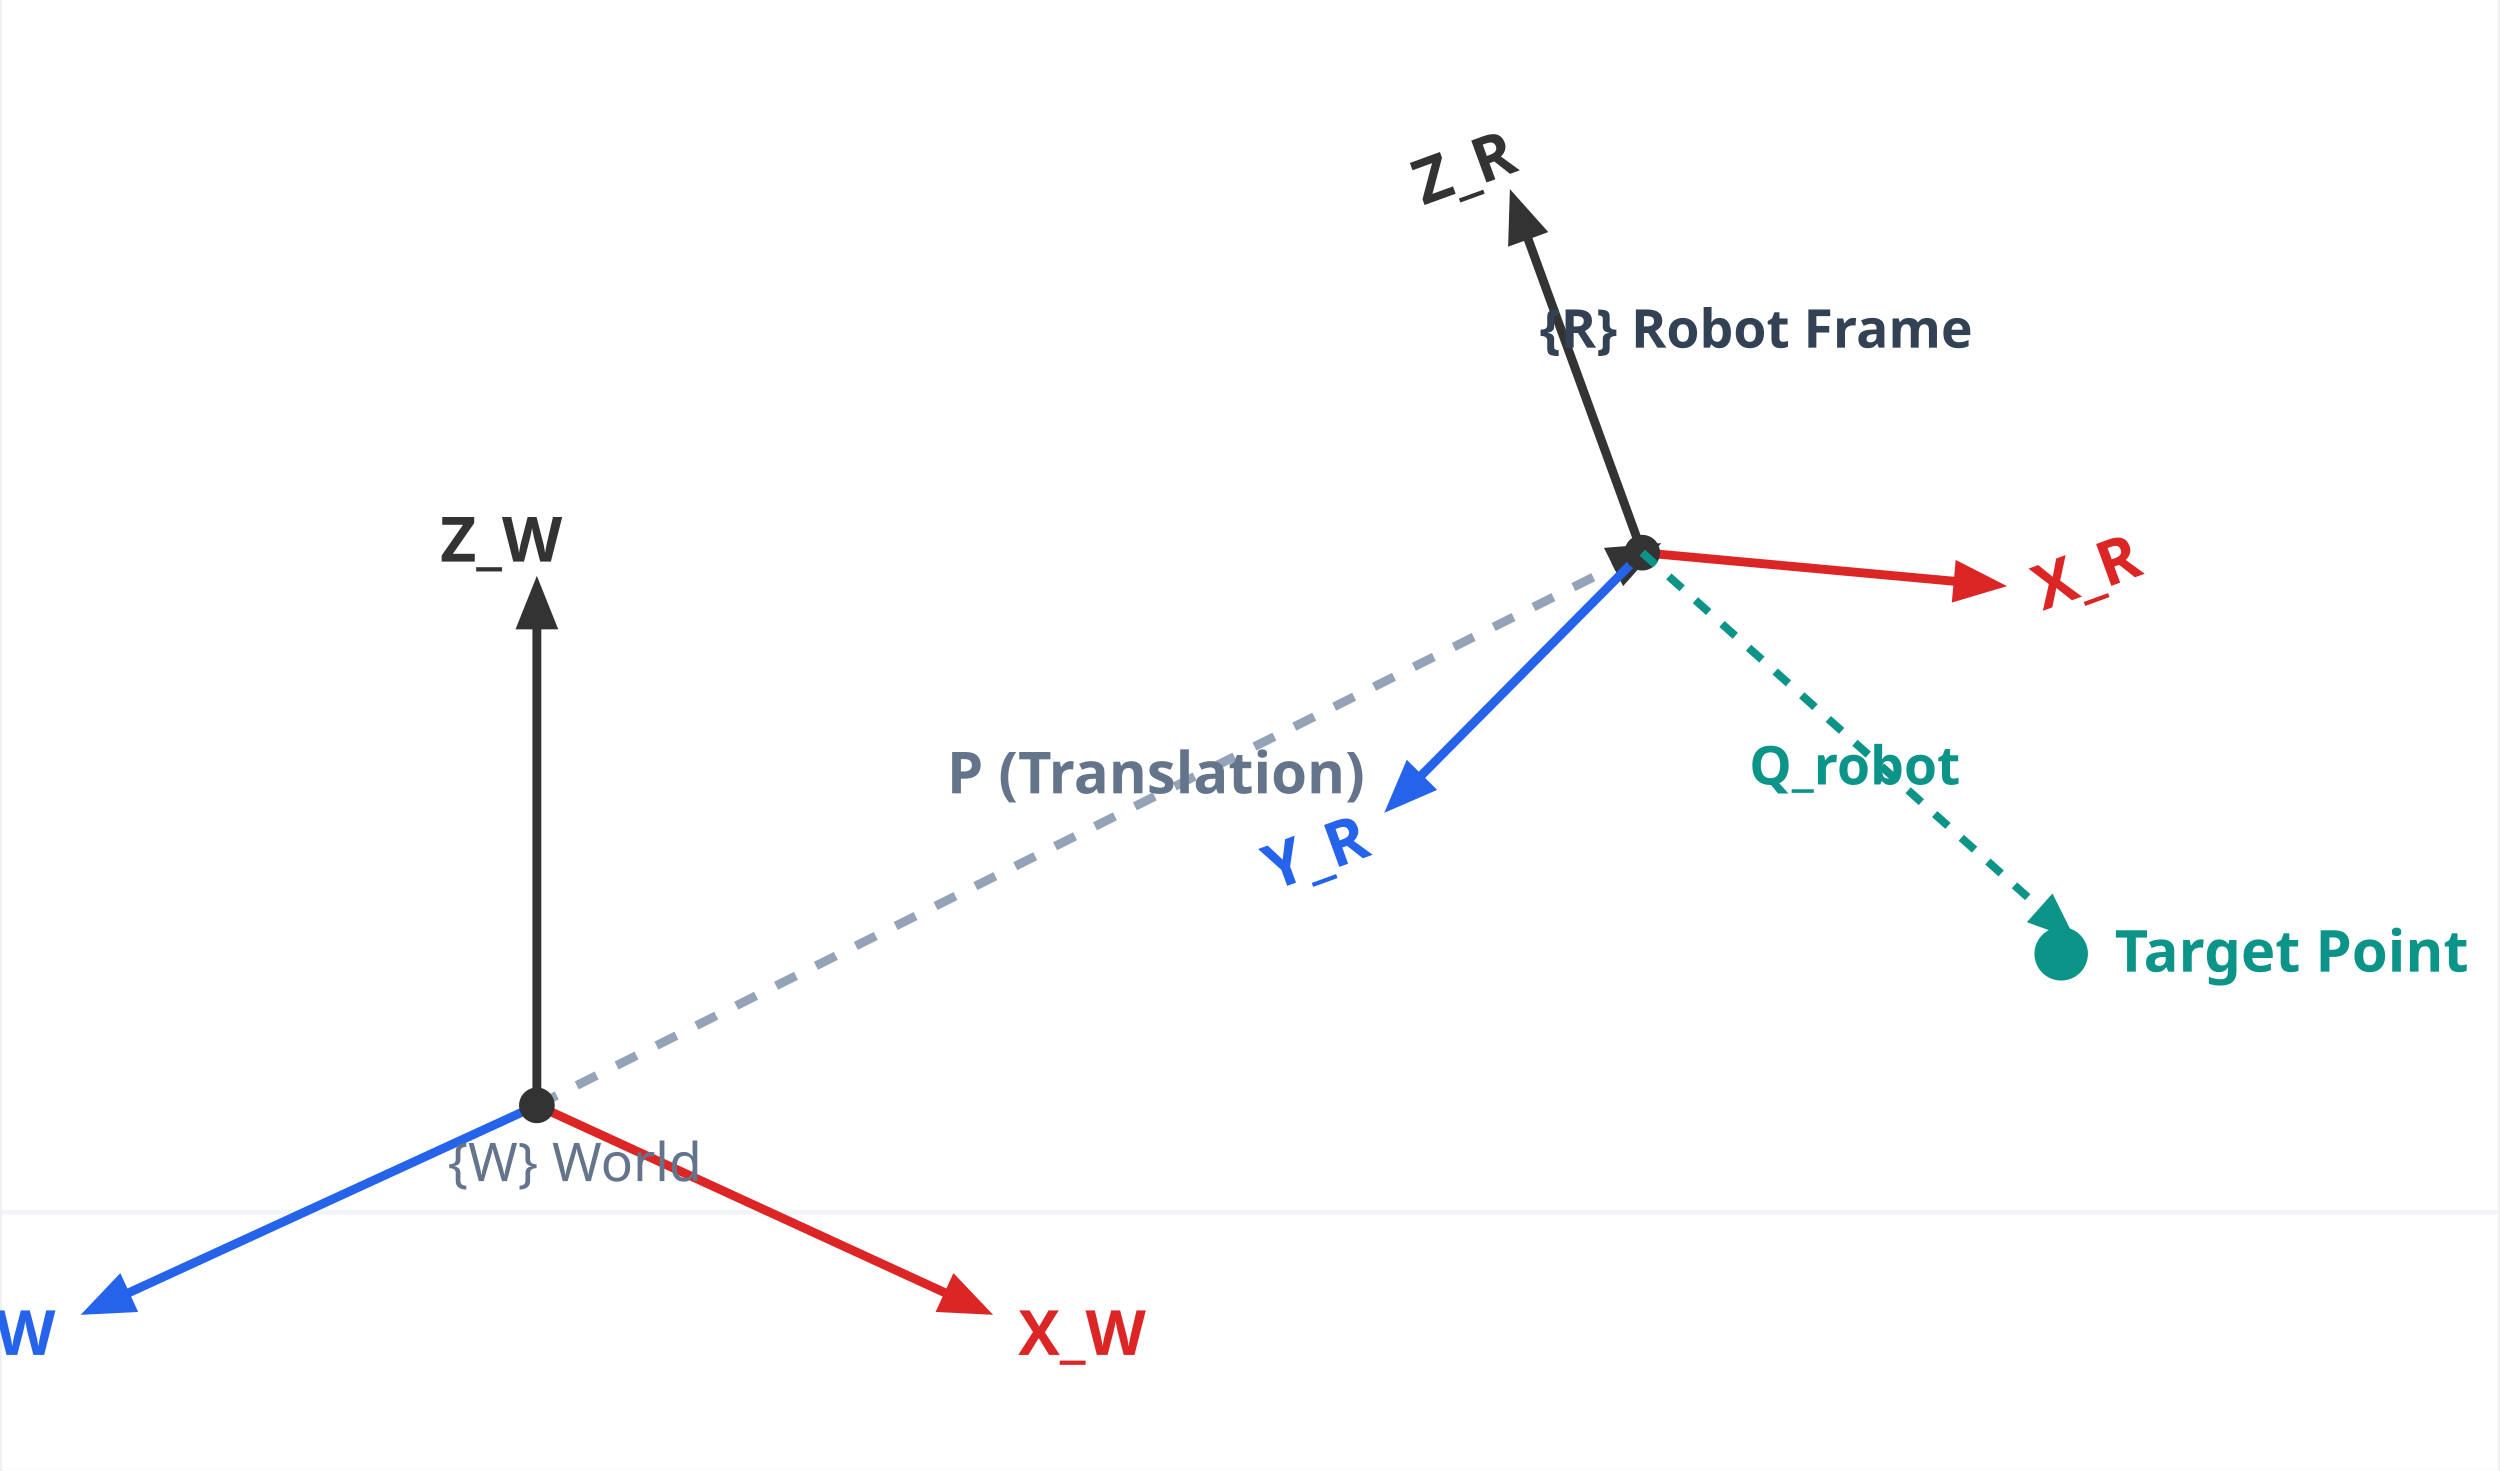
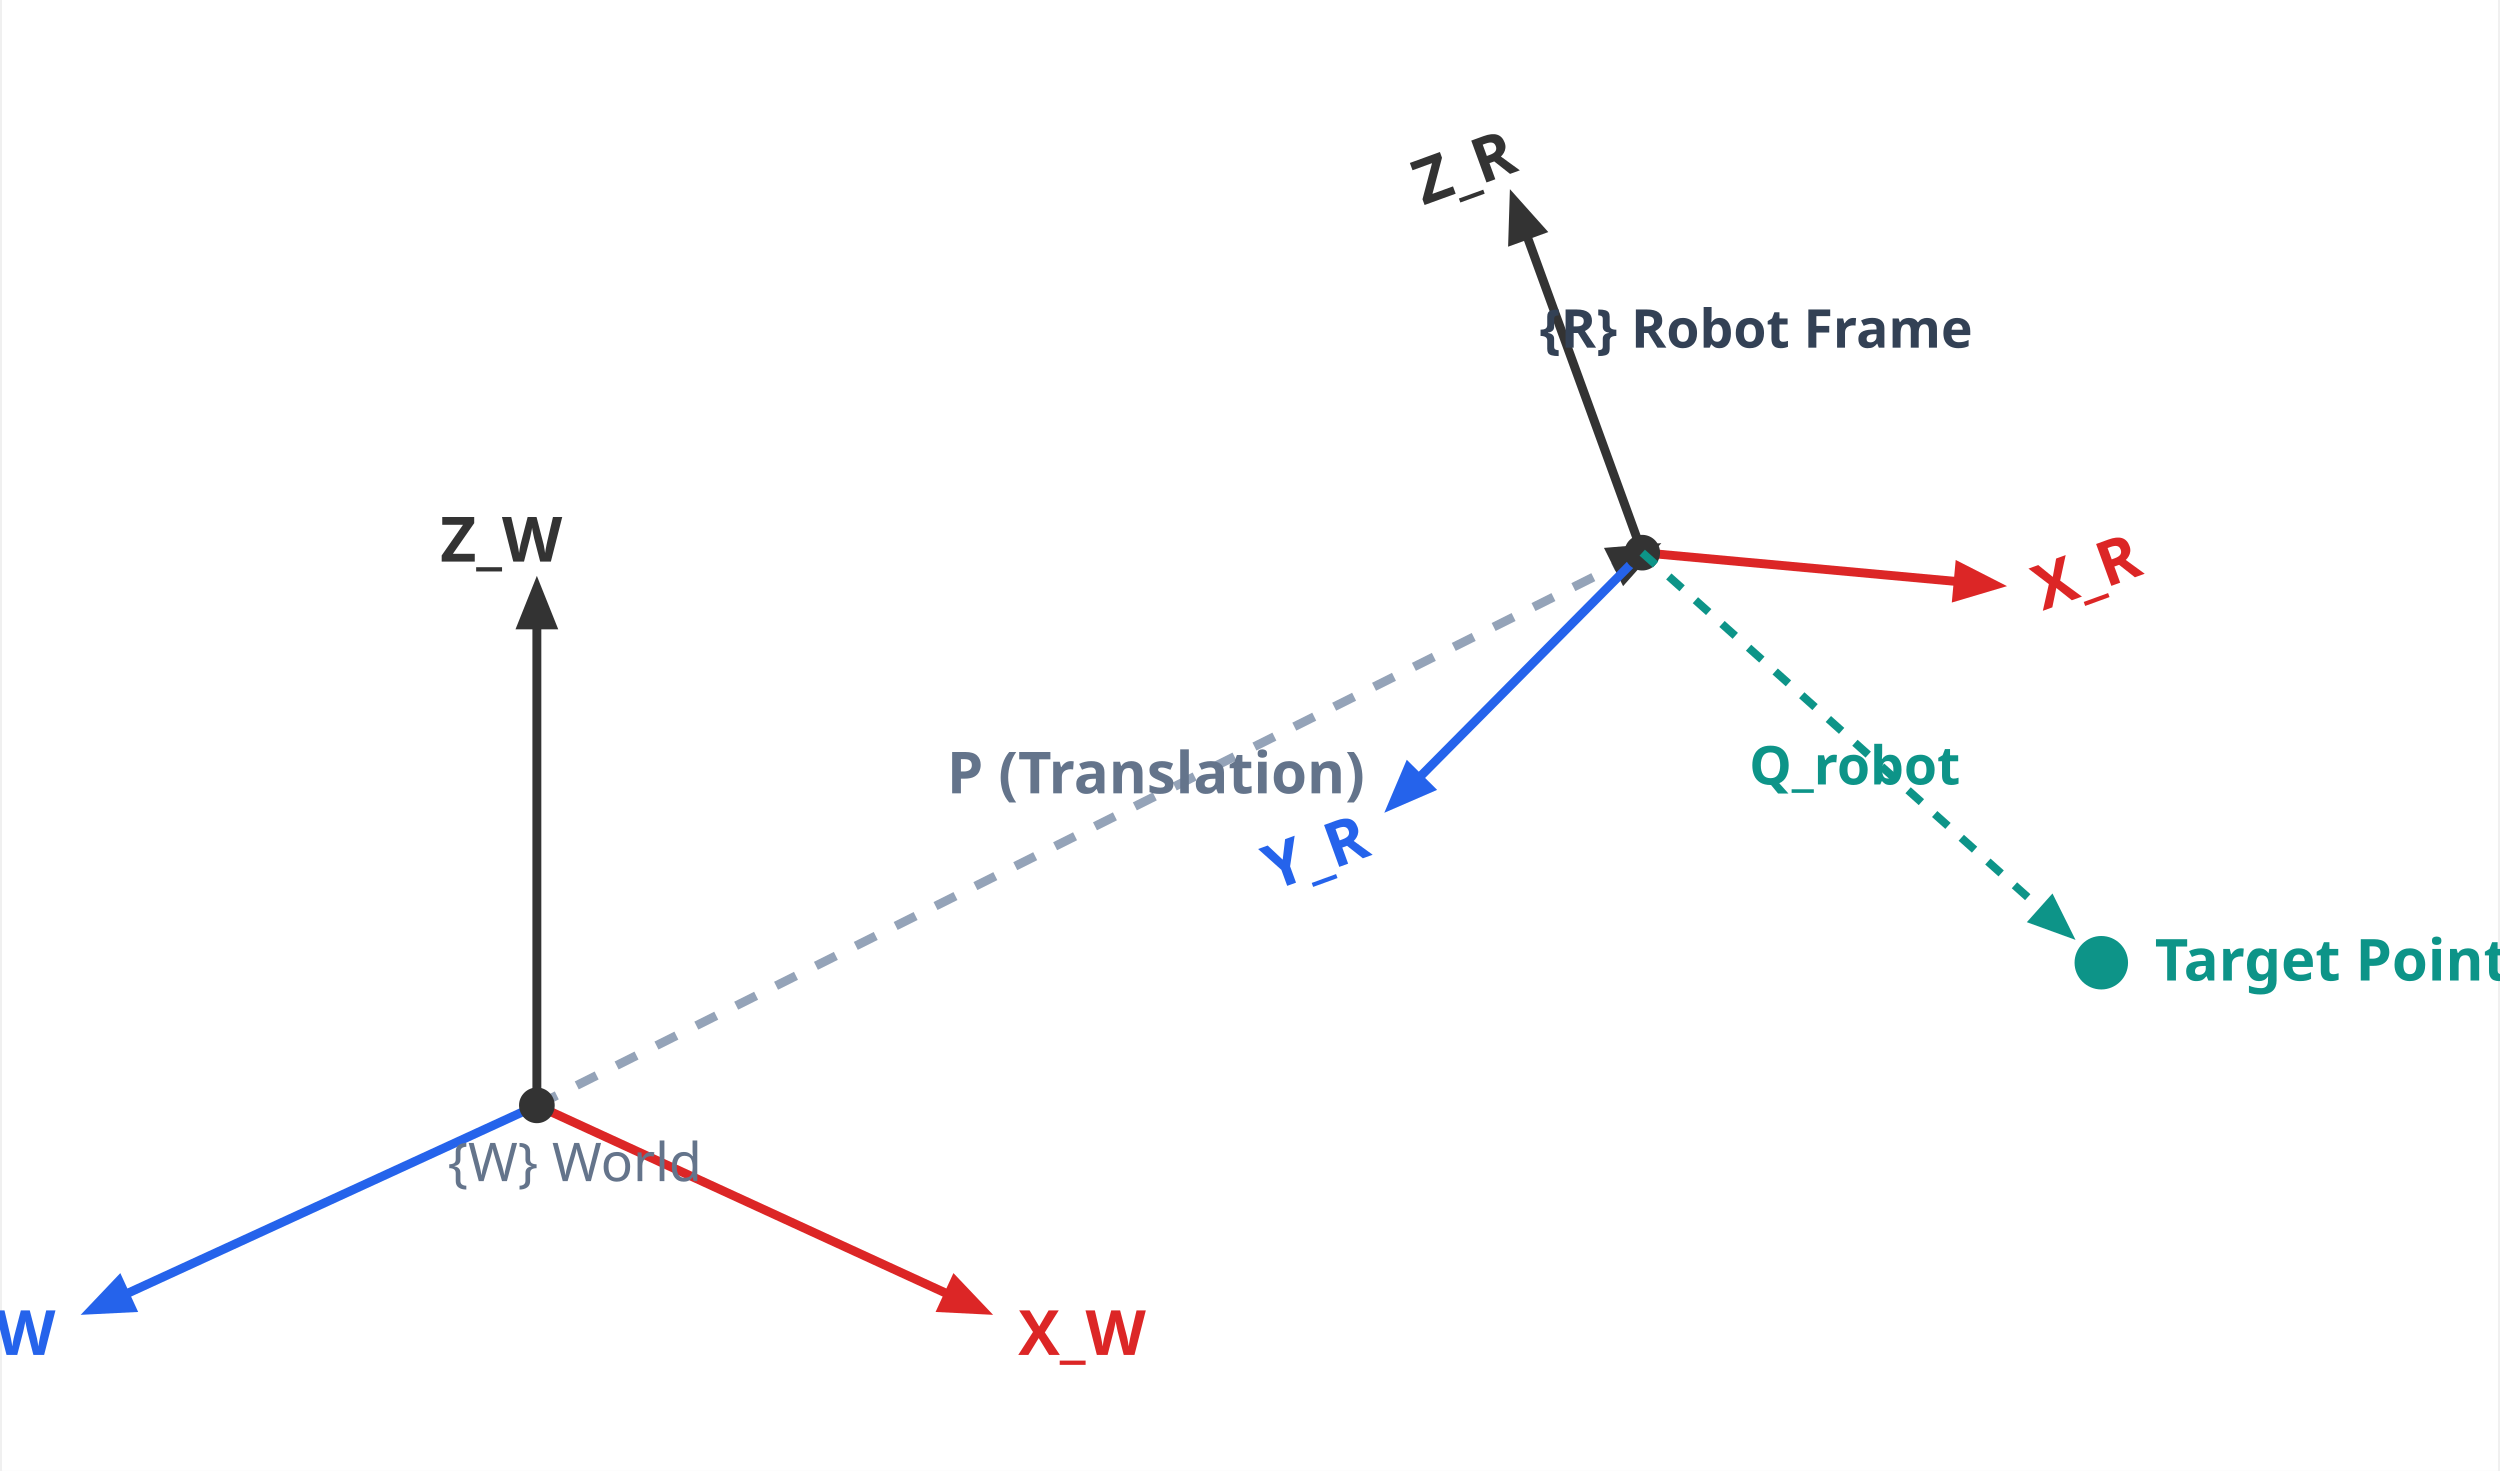
<svg xmlns="http://www.w3.org/2000/svg" viewBox="0 0 560 330" width="600" height="353">
  <defs>
    <marker id="arrow3d" viewBox="0 0 10 10" refX="6" refY="5" markerWidth="6" markerHeight="6" orient="auto-start-reverse">
      <path d="M 0 1 L 10 5 L 0 9 z" fill="#333" />
    </marker>
    <marker id="arrow3d-red" viewBox="0 0 10 10" refX="6" refY="5" markerWidth="6" markerHeight="6" orient="auto-start-reverse">
      <path d="M 0 1 L 10 5 L 0 9 z" fill="#dc2626" />
    </marker>
    <marker id="arrow3d-blue" viewBox="0 0 10 10" refX="6" refY="5" markerWidth="6" markerHeight="6" orient="auto-start-reverse">
      <path d="M 0 1 L 10 5 L 0 9 z" fill="#2563eb" />
    </marker>
    <marker id="arrow3d-teal" viewBox="0 0 10 10" refX="6" refY="5" markerWidth="6" markerHeight="6" orient="auto-start-reverse">
      <path d="M 0 1 L 10 5 L 0 9 z" fill="#0d9488" />
    </marker>
  </defs>
  <rect width="100%" height="100%" fill="#ffffff" />
-   <line x1="0" y1="272" x2="560" y2="272" stroke="#f1f5f9" stroke-width="1" />
  <line x1="120" y1="248" x2="368" y2="124" stroke="#94a3b8" stroke-width="2" stroke-dasharray="5,5" marker-end="url(#arrow3d)" />
  <text x="212" y="178" font-family="sans-serif" font-size="13" font-weight="bold" fill="#64748b">P (Translation)</text>
  <g transform="translate(120, 248)">
    <line x1="0" y1="0" x2="0" y2="-114" stroke="#333" stroke-width="2" marker-end="url(#arrow3d)" />
    <text x="-8" y="-122" font-family="sans-serif" font-size="14" font-weight="bold" fill="#333" text-anchor="middle">Z_W</text>
    <line x1="0" y1="0" x2="98" y2="45" stroke="#dc2626" stroke-width="2" marker-end="url(#arrow3d-red)" />
    <text x="108" y="56" font-family="sans-serif" font-size="14" font-weight="bold" fill="#dc2626">X_W</text>
    <line x1="0" y1="0" x2="-98" y2="45" stroke="#2563eb" stroke-width="2" marker-end="url(#arrow3d-blue)" />
    <text x="-108" y="56" font-family="sans-serif" font-size="14" font-weight="bold" fill="#2563eb" text-anchor="end">Y_W</text>
    <circle cx="0" cy="0" r="4" fill="#333" />
    <text x="-20" y="17" font-family="sans-serif" font-size="12" fill="#64748b">{W} World</text>
  </g>
  <g transform="translate(368, 124) rotate(-20)">
    <line x1="0" y1="0" x2="0" y2="-82" stroke="#333" stroke-width="2" marker-end="url(#arrow3d)" />
    <text x="-8" y="-90" font-family="sans-serif" font-size="14" font-weight="bold" fill="#333" text-anchor="middle">Z_R</text>
    <line x1="0" y1="0" x2="70" y2="33" stroke="#dc2626" stroke-width="2" marker-end="url(#arrow3d-red)" />
    <text x="80" y="43" font-family="sans-serif" font-size="14" font-weight="bold" fill="#dc2626">X_R</text>
    <line x1="0" y1="0" x2="-70" y2="33" stroke="#2563eb" stroke-width="2" marker-end="url(#arrow3d-blue)" />
    <text x="-80" y="43" font-family="sans-serif" font-size="14" font-weight="bold" fill="#2563eb" text-anchor="end">Y_R</text>
    <circle cx="0" cy="0" r="4" fill="#333" />
  </g>
  <text x="345" y="78" font-family="sans-serif" font-size="12" font-weight="bold" fill="#334155">{R} Robot Frame</text>
  <line x1="368" y1="124" x2="462" y2="208" stroke="#0d9488" stroke-width="1.8" stroke-dasharray="4,4" marker-end="url(#arrow3d-teal)" />
  <text x="392" y="176" font-family="sans-serif" font-size="12" font-weight="bold" fill="#0d9488">Q_robot</text>
-   <g transform="translate(462, 214)">
+   <g transform="translate(471, 216)">
    <circle cx="0" cy="0" r="6" fill="#0d9488" />
    <text x="12" y="4" font-family="sans-serif" font-size="13" font-weight="bold" fill="#0d9488">Target Point</text>
  </g>
</svg>
